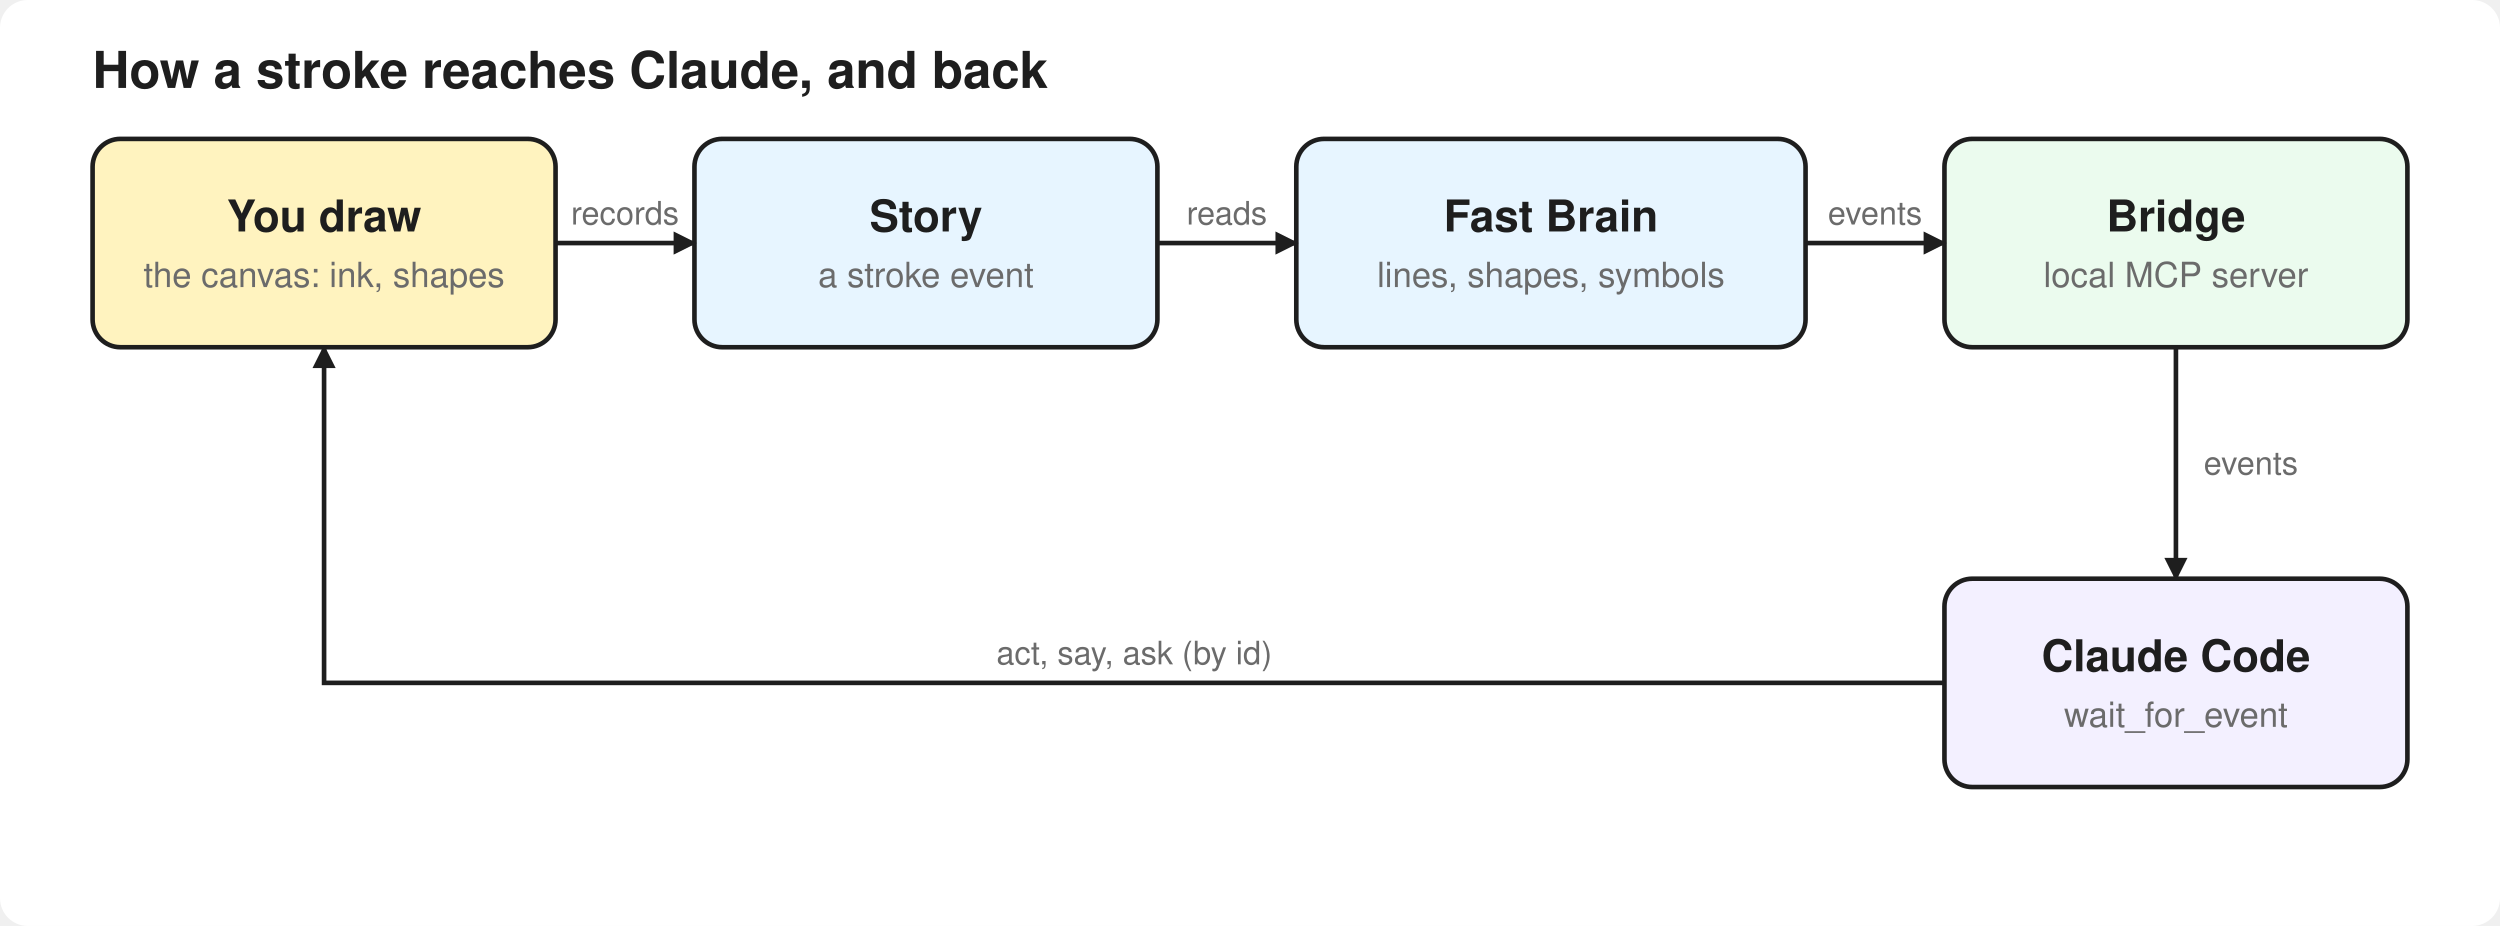
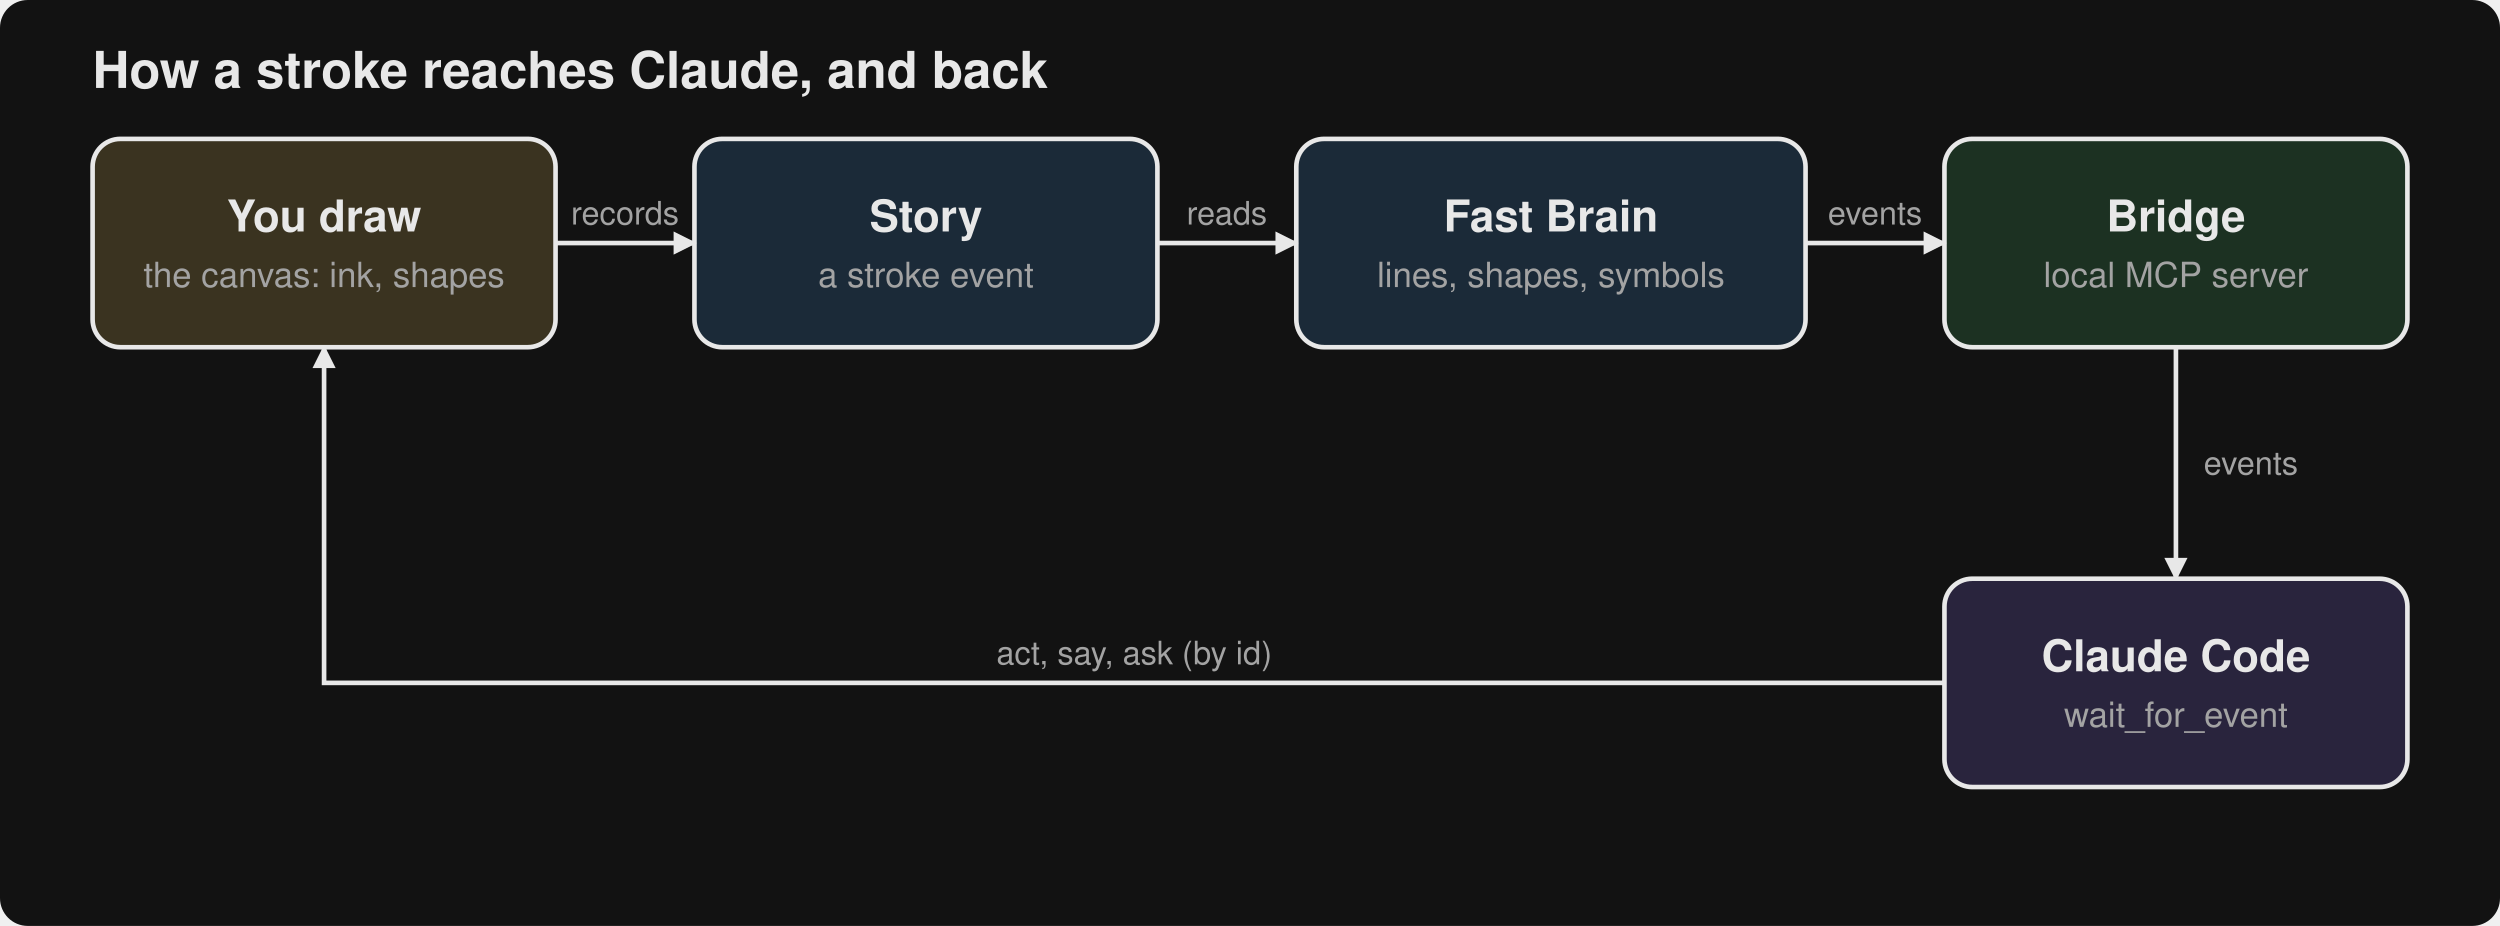
<svg xmlns="http://www.w3.org/2000/svg" viewBox="0 0 1080 400" width="1080" height="400">
  <defs>
    <marker id="head" viewBox="0 0 10 10" refX="9" refY="5" markerWidth="5" markerHeight="5" orient="auto-start-reverse">
-       <path d="M0,0 L10,5 L0,10 z" fill="#1e1e1e" />
+       <path d="M0,0 L10,5 L0,10 z" fill="#e8e8e8" />
    </marker>
  </defs>
-   <rect width="1080" height="400" rx="12" fill="#ffffff" />
-   <text x="40" y="38" font-family="Helvetica, Arial, sans-serif" font-size="22" font-weight="600" fill="#1e1e1e">How a stroke reaches Claude, and back</text>
-   <rect x="40" y="60" width="200" height="90" rx="12" fill="#fff3bf" stroke="#1e1e1e" stroke-width="2" />
-   <text x="140.0" y="100" font-family="Helvetica, Arial, sans-serif" font-size="19" font-weight="600" text-anchor="middle" fill="#1e1e1e">You draw</text>
-   <text x="140.0" y="124" font-family="Helvetica, Arial, sans-serif" font-size="15" text-anchor="middle" fill="#6b6b6b">the canvas: ink, shapes</text>
-   <rect x="300" y="60" width="200" height="90" rx="12" fill="#e7f5ff" stroke="#1e1e1e" stroke-width="2" />
-   <text x="400.0" y="100" font-family="Helvetica, Arial, sans-serif" font-size="19" font-weight="600" text-anchor="middle" fill="#1e1e1e">Story</text>
-   <text x="400.0" y="124" font-family="Helvetica, Arial, sans-serif" font-size="15" text-anchor="middle" fill="#6b6b6b">a stroke event</text>
-   <rect x="560" y="60" width="220" height="90" rx="12" fill="#e7f5ff" stroke="#1e1e1e" stroke-width="2" />
-   <text x="670.0" y="100" font-family="Helvetica, Arial, sans-serif" font-size="19" font-weight="600" text-anchor="middle" fill="#1e1e1e">Fast Brain</text>
-   <text x="670.0" y="124" font-family="Helvetica, Arial, sans-serif" font-size="15" text-anchor="middle" fill="#6b6b6b">lines, shapes, symbols</text>
-   <rect x="840" y="60" width="200" height="90" rx="12" fill="#ebfbee" stroke="#1e1e1e" stroke-width="2" />
-   <text x="940.0" y="100" font-family="Helvetica, Arial, sans-serif" font-size="19" font-weight="600" text-anchor="middle" fill="#1e1e1e">Bridge</text>
-   <text x="940.0" y="124" font-family="Helvetica, Arial, sans-serif" font-size="15" text-anchor="middle" fill="#6b6b6b">local MCP server</text>
-   <rect x="840" y="250" width="200" height="90" rx="12" fill="#f3f0ff" stroke="#1e1e1e" stroke-width="2" />
-   <text x="940.0" y="290" font-family="Helvetica, Arial, sans-serif" font-size="19" font-weight="600" text-anchor="middle" fill="#1e1e1e">Claude Code</text>
-   <text x="940.0" y="314" font-family="Helvetica, Arial, sans-serif" font-size="15" text-anchor="middle" fill="#6b6b6b">wait_for_event</text>
-   <path d="M240,105.0 L300,105.0" fill="none" stroke="#1e1e1e" stroke-width="2" marker-end="url(#head)" />
-   <text x="270.0" y="97.0" font-family="Helvetica, Arial, sans-serif" font-size="14" text-anchor="middle" fill="#6b6b6b">records</text>
-   <path d="M500,105.0 L560,105.0" fill="none" stroke="#1e1e1e" stroke-width="2" marker-end="url(#head)" />
-   <text x="530.0" y="97.0" font-family="Helvetica, Arial, sans-serif" font-size="14" text-anchor="middle" fill="#6b6b6b">reads</text>
-   <path d="M780,105.0 L840,105.0" fill="none" stroke="#1e1e1e" stroke-width="2" marker-end="url(#head)" />
-   <text x="810.0" y="97.0" font-family="Helvetica, Arial, sans-serif" font-size="14" text-anchor="middle" fill="#6b6b6b">events</text>
-   <path d="M940.0,150 L940.0,250" fill="none" stroke="#1e1e1e" stroke-width="2" marker-end="url(#head)" />
-   <text x="952.0" y="205.0" font-family="Helvetica, Arial, sans-serif" font-size="14" text-anchor="start" fill="#6b6b6b">events</text>
-   <path d="M840,295.0 L140.0,295.0 L140.0,150" fill="none" stroke="#1e1e1e" stroke-width="2" marker-end="url(#head)" />
-   <text x="490.0" y="287.0" font-family="Helvetica, Arial, sans-serif" font-size="14" text-anchor="middle" fill="#6b6b6b">act, say, ask (by id)</text>
+   <rect width="1080" height="400" rx="12" fill="#121212" />
+   <text x="40" y="38" font-family="Helvetica, Arial, sans-serif" font-size="22" font-weight="600" fill="#e8e8e8">How a stroke reaches Claude, and back</text>
+   <rect x="40" y="60" width="200" height="90" rx="12" fill="#3a3320" stroke="#e8e8e8" stroke-width="2" />
+   <text x="140.0" y="100" font-family="Helvetica, Arial, sans-serif" font-size="19" font-weight="600" text-anchor="middle" fill="#e8e8e8">You draw</text>
+   <text x="140.0" y="124" font-family="Helvetica, Arial, sans-serif" font-size="15" text-anchor="middle" fill="#a3a3a3">the canvas: ink, shapes</text>
+   <rect x="300" y="60" width="200" height="90" rx="12" fill="#1b2a38" stroke="#e8e8e8" stroke-width="2" />
+   <text x="400.0" y="100" font-family="Helvetica, Arial, sans-serif" font-size="19" font-weight="600" text-anchor="middle" fill="#e8e8e8">Story</text>
+   <text x="400.0" y="124" font-family="Helvetica, Arial, sans-serif" font-size="15" text-anchor="middle" fill="#a3a3a3">a stroke event</text>
+   <rect x="560" y="60" width="220" height="90" rx="12" fill="#1b2a38" stroke="#e8e8e8" stroke-width="2" />
+   <text x="670.0" y="100" font-family="Helvetica, Arial, sans-serif" font-size="19" font-weight="600" text-anchor="middle" fill="#e8e8e8">Fast Brain</text>
+   <text x="670.0" y="124" font-family="Helvetica, Arial, sans-serif" font-size="15" text-anchor="middle" fill="#a3a3a3">lines, shapes, symbols</text>
+   <rect x="840" y="60" width="200" height="90" rx="12" fill="#1c3122" stroke="#e8e8e8" stroke-width="2" />
+   <text x="940.0" y="100" font-family="Helvetica, Arial, sans-serif" font-size="19" font-weight="600" text-anchor="middle" fill="#e8e8e8">Bridge</text>
+   <text x="940.0" y="124" font-family="Helvetica, Arial, sans-serif" font-size="15" text-anchor="middle" fill="#a3a3a3">local MCP server</text>
+   <rect x="840" y="250" width="200" height="90" rx="12" fill="#29243d" stroke="#e8e8e8" stroke-width="2" />
+   <text x="940.0" y="290" font-family="Helvetica, Arial, sans-serif" font-size="19" font-weight="600" text-anchor="middle" fill="#e8e8e8">Claude Code</text>
+   <text x="940.0" y="314" font-family="Helvetica, Arial, sans-serif" font-size="15" text-anchor="middle" fill="#a3a3a3">wait_for_event</text>
+   <path d="M240,105.0 L300,105.0" fill="none" stroke="#e8e8e8" stroke-width="2" marker-end="url(#head)" />
+   <text x="270.0" y="97.0" font-family="Helvetica, Arial, sans-serif" font-size="14" text-anchor="middle" fill="#a3a3a3">records</text>
+   <path d="M500,105.0 L560,105.0" fill="none" stroke="#e8e8e8" stroke-width="2" marker-end="url(#head)" />
+   <text x="530.0" y="97.0" font-family="Helvetica, Arial, sans-serif" font-size="14" text-anchor="middle" fill="#a3a3a3">reads</text>
+   <path d="M780,105.0 L840,105.0" fill="none" stroke="#e8e8e8" stroke-width="2" marker-end="url(#head)" />
+   <text x="810.0" y="97.0" font-family="Helvetica, Arial, sans-serif" font-size="14" text-anchor="middle" fill="#a3a3a3">events</text>
+   <path d="M940.0,150 L940.0,250" fill="none" stroke="#e8e8e8" stroke-width="2" marker-end="url(#head)" />
+   <text x="952.0" y="205.0" font-family="Helvetica, Arial, sans-serif" font-size="14" text-anchor="start" fill="#a3a3a3">events</text>
+   <path d="M840,295.0 L140.0,295.0 L140.0,150" fill="none" stroke="#e8e8e8" stroke-width="2" marker-end="url(#head)" />
+   <text x="490.0" y="287.0" font-family="Helvetica, Arial, sans-serif" font-size="14" text-anchor="middle" fill="#a3a3a3">act, say, ask (by id)</text>
</svg>
